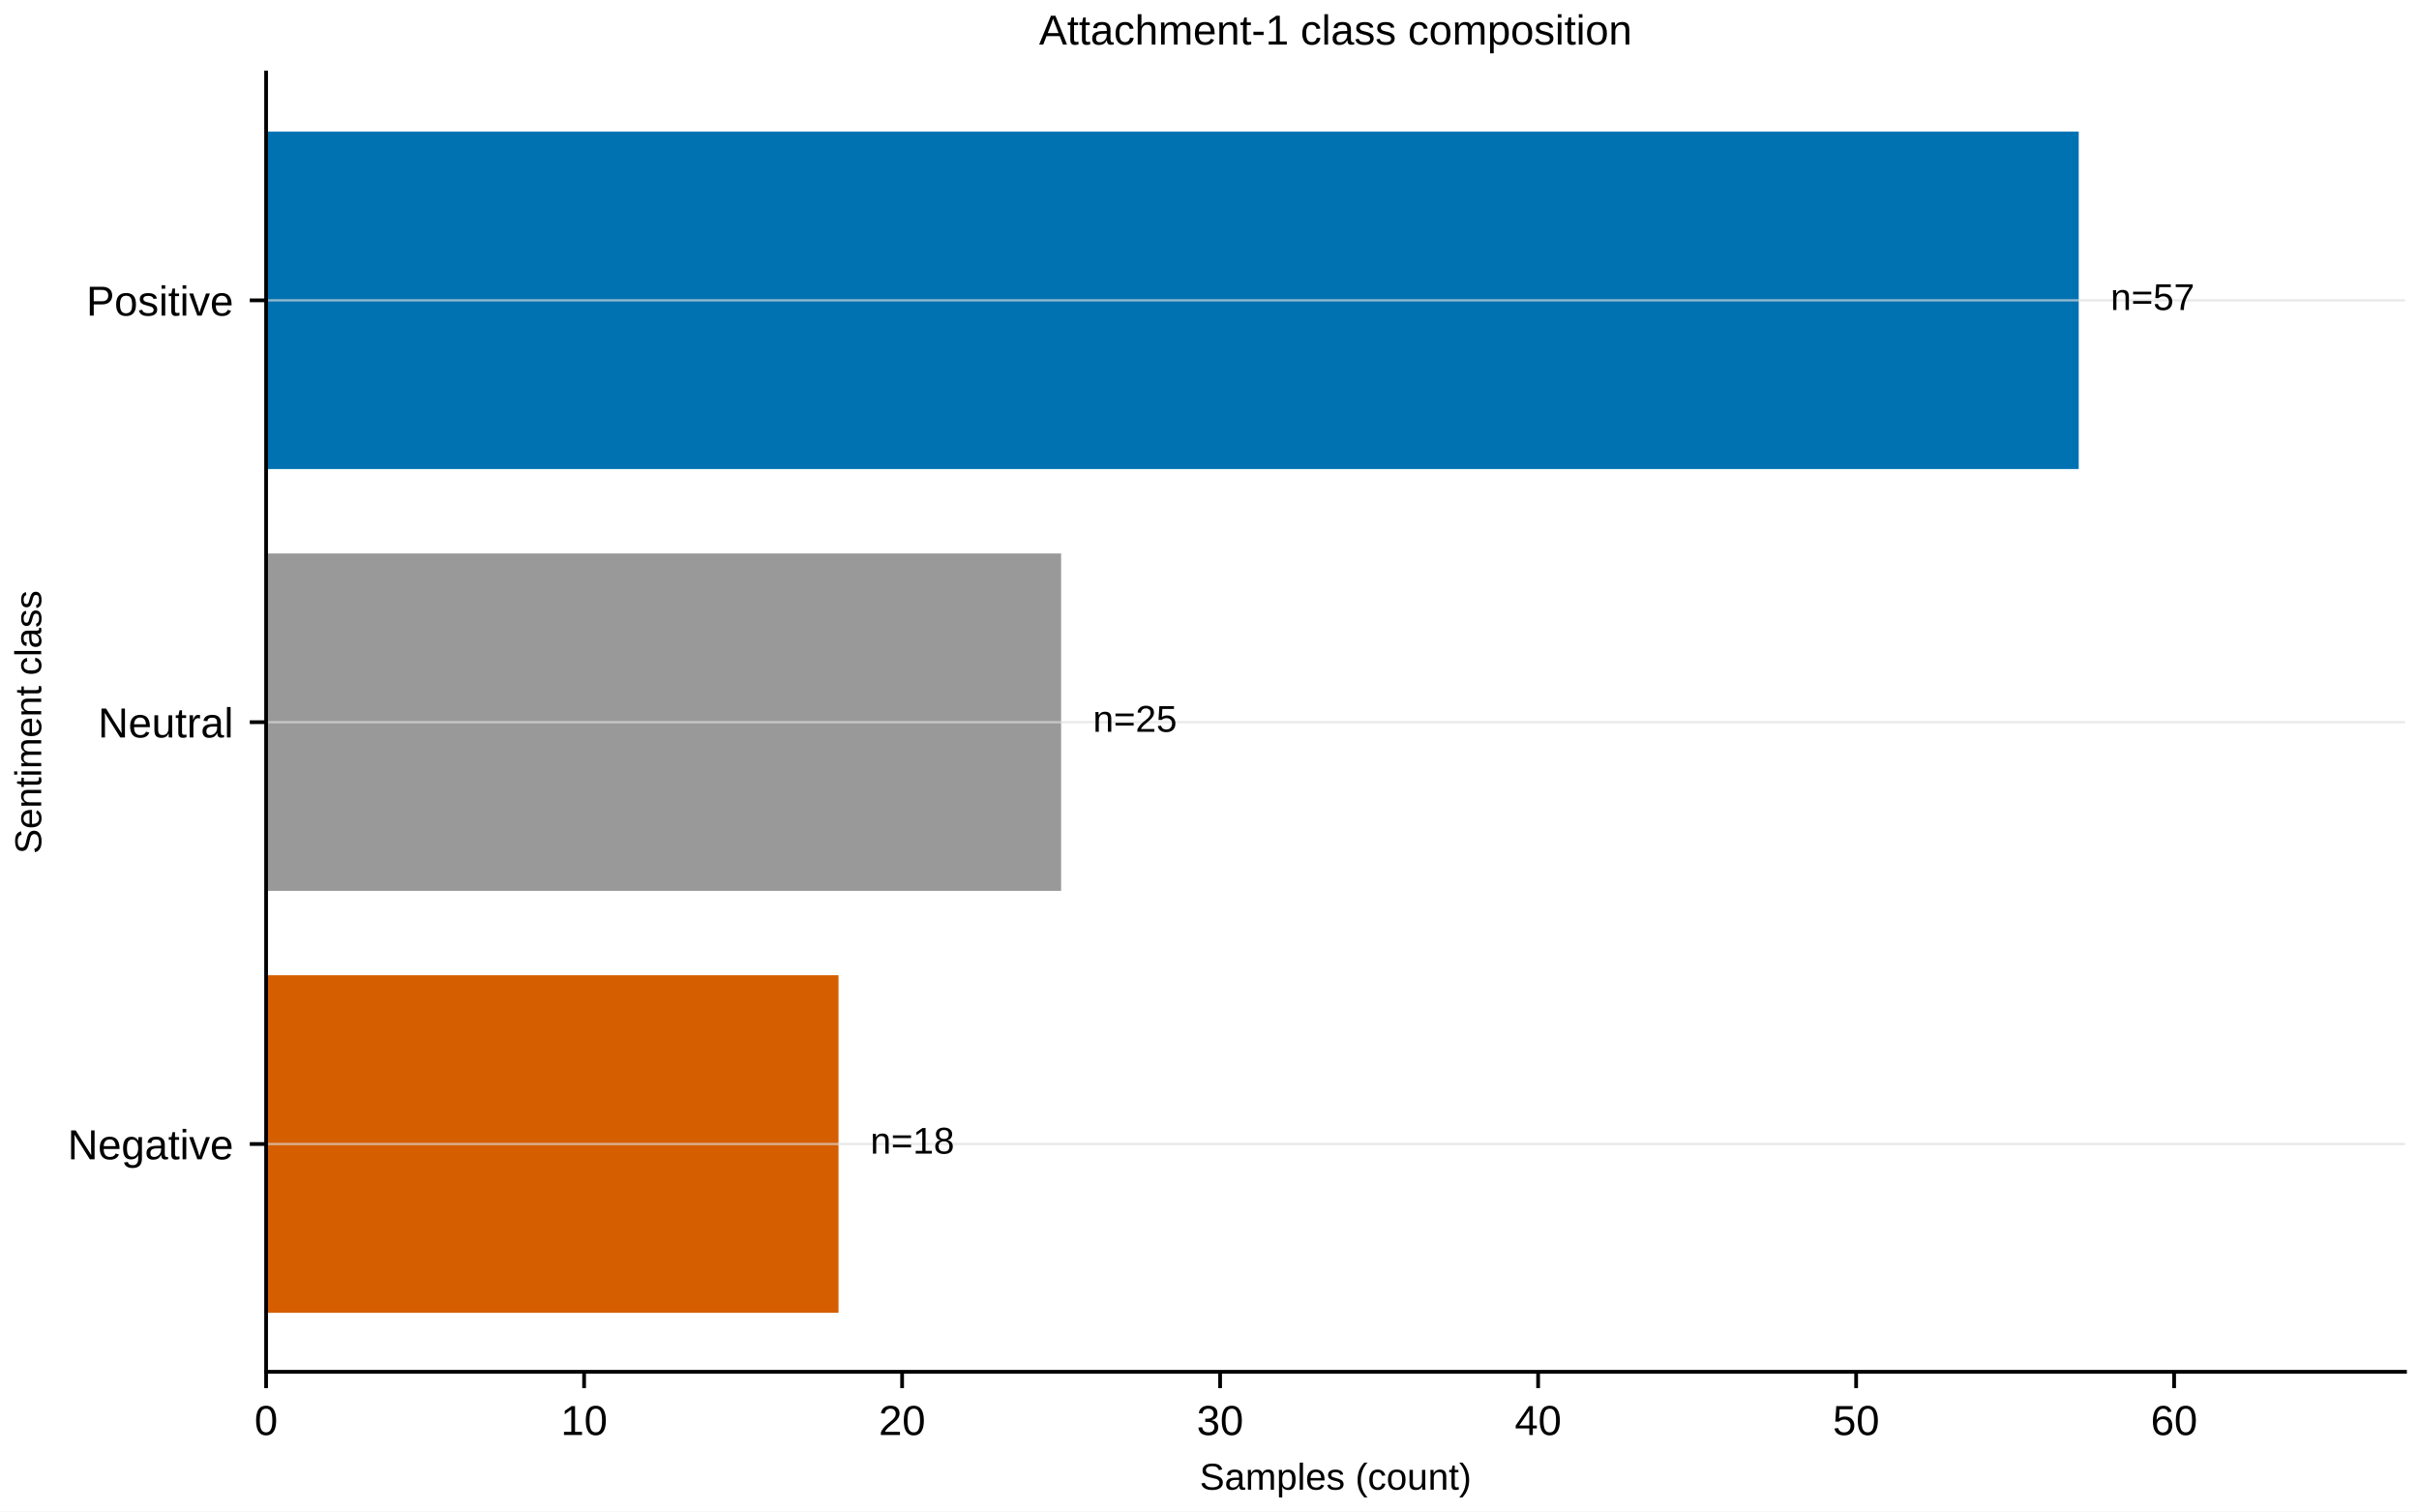
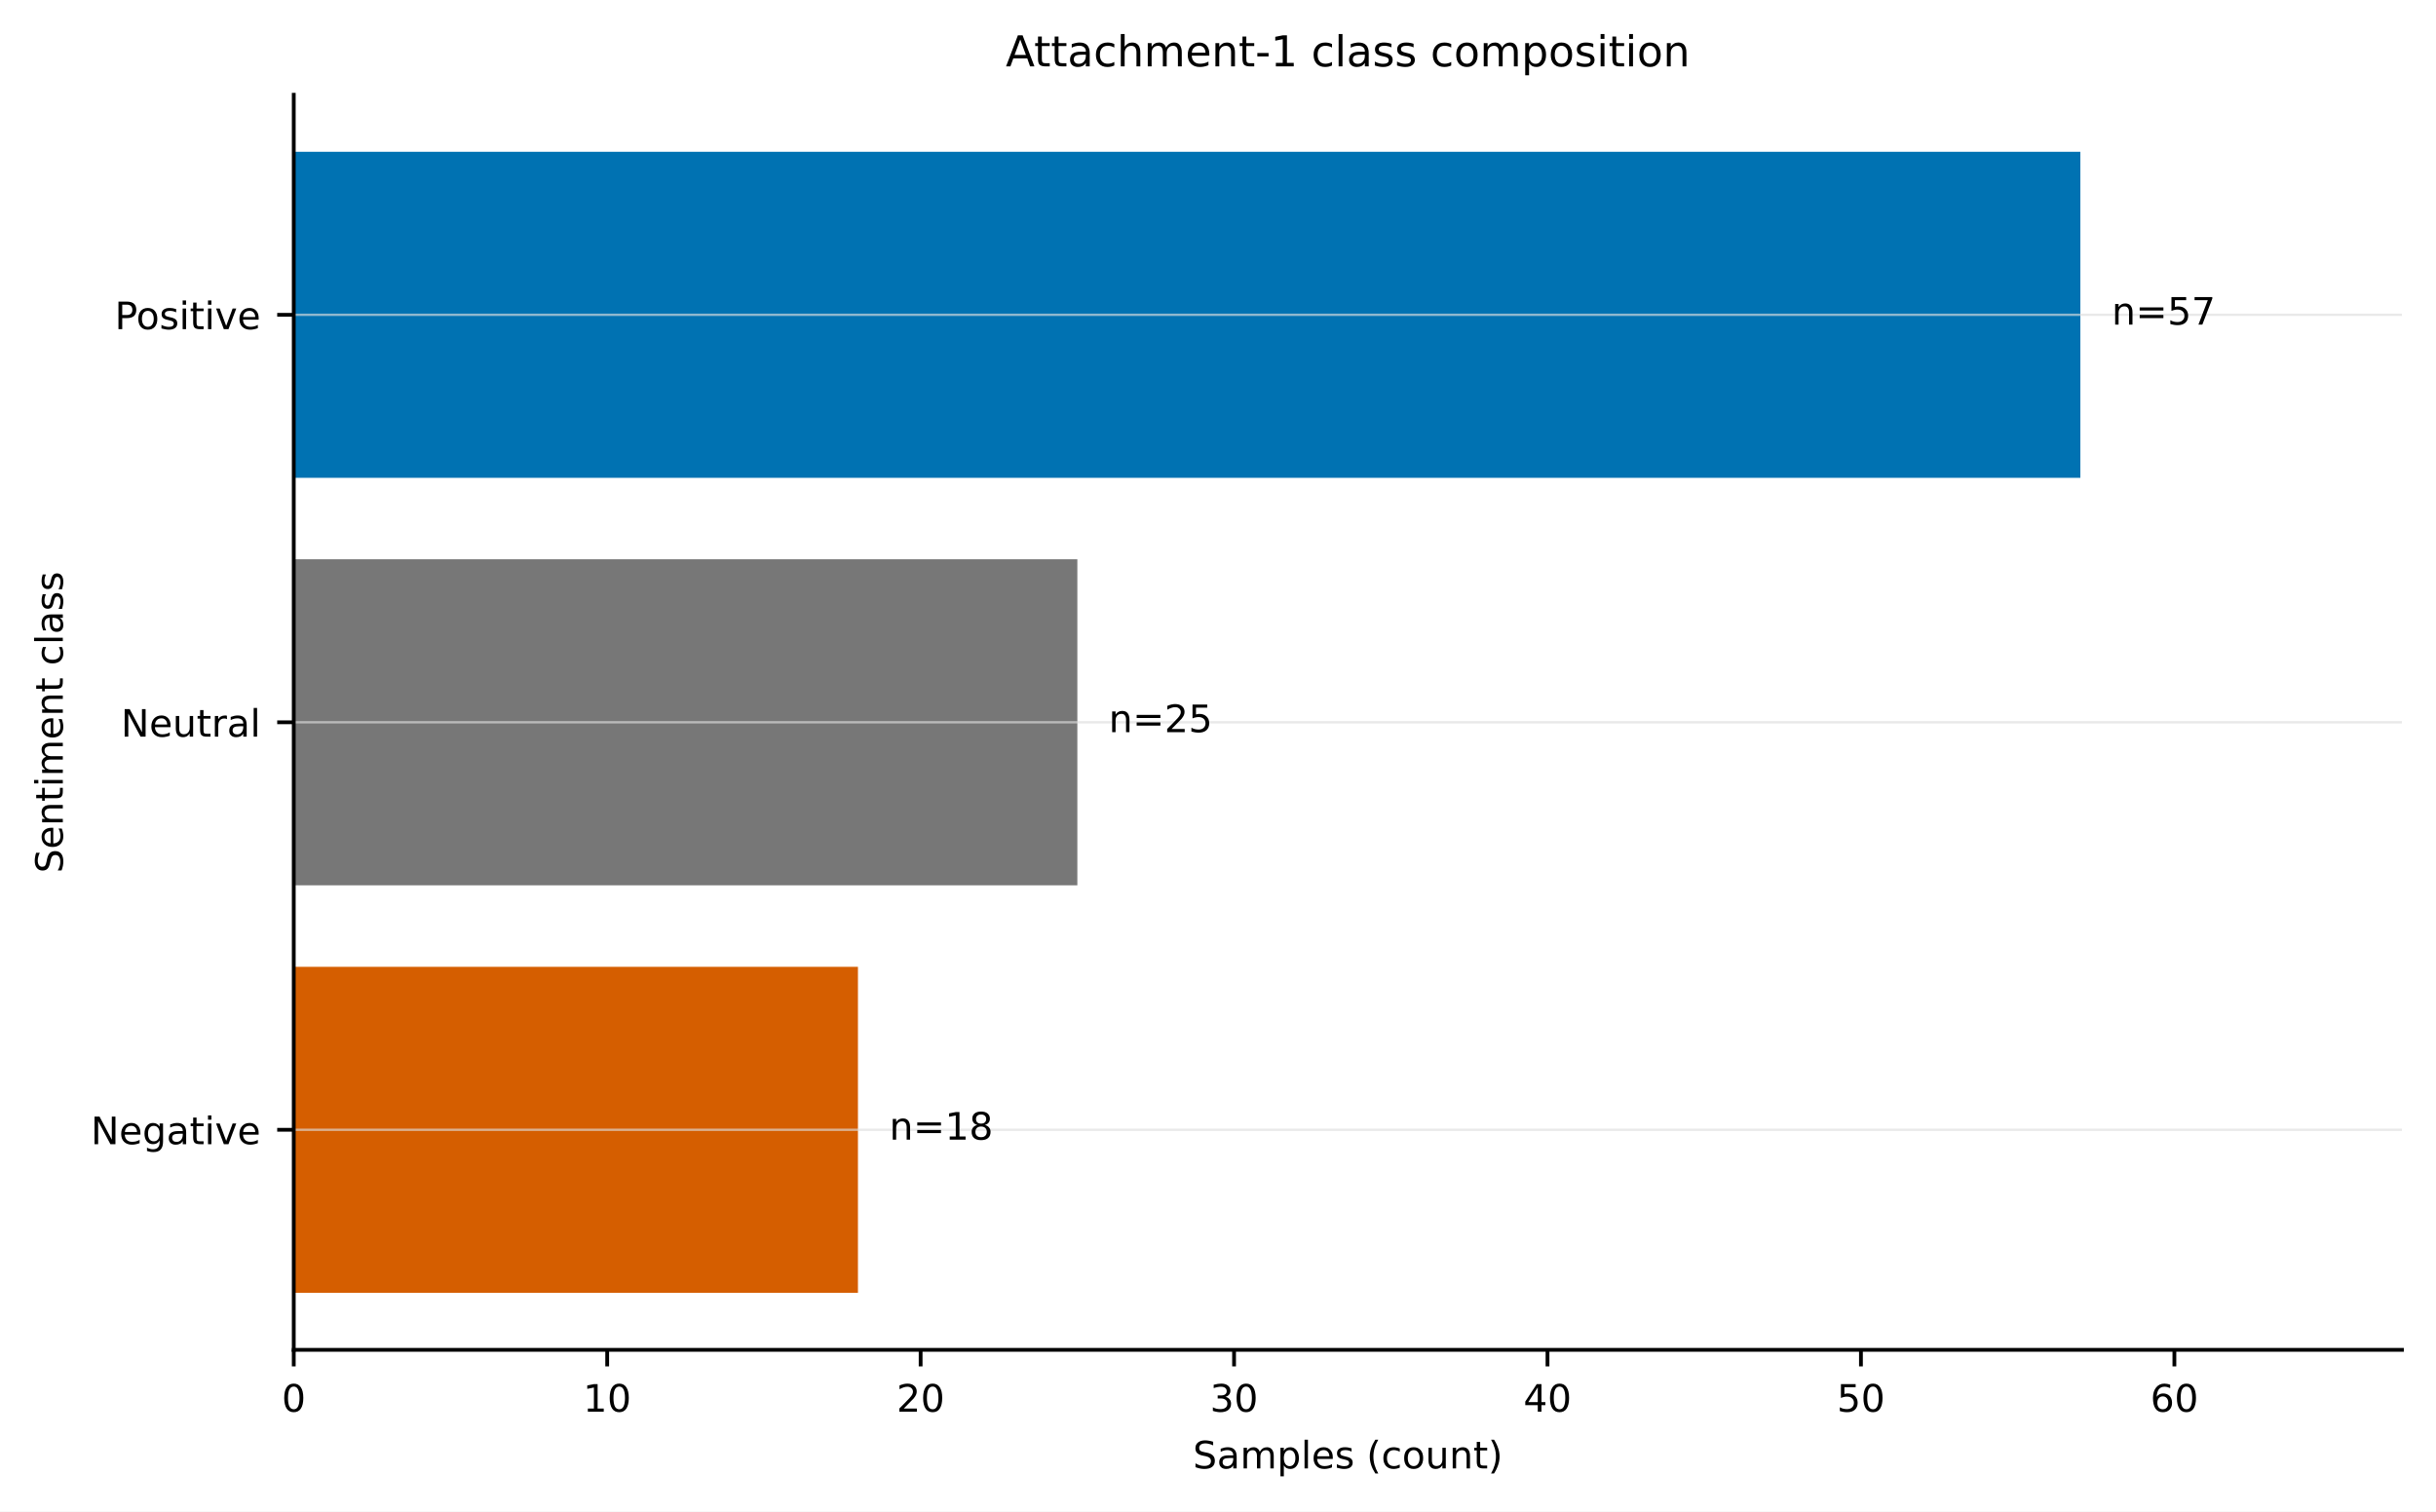
- <svg xmlns="http://www.w3.org/2000/svg" xmlns:xlink="http://www.w3.org/1999/xlink" width="518.4pt" height="324pt" viewBox="0 0 518.4 324" version="1.1">
+ <svg xmlns="http://www.w3.org/2000/svg" xmlns:xlink="http://www.w3.org/1999/xlink" width="515.024pt" height="319.637pt" viewBox="0 0 515.024 319.637" version="1.1">
  <defs>
    <style type="text/css">*{stroke-linejoin: round; stroke-linecap: butt}</style>
  </defs>
  <g id="figure_1">
    <g id="patch_1">
-       <path d="M 0 324 L 518.4 324 L 518.4 0 L 0 0 z " style="fill: #ffffff" />
+       <path d="M 0 319.637 L 515.024 319.637 L 515.024 0 L 0 0 z " style="fill: #ffffff" />
    </g>
    <g id="axes_1">
      <g id="patch_2">
-         <path d="M 57.027 294.046 L 515.4 294.046 L 515.4 15.552 L 57.027 15.552 z " style="fill: #ffffff" />
+         <path d="M 62.106 285.437 L 507.824 285.437 L 507.824 20.039 L 62.106 20.039 z " style="fill: #ffffff" />
      </g>
      <g id="patch_3">
-         <path d="M 57.027 281.387 L 179.696 281.387 L 179.696 209.051 L 57.027 209.051 z " clip-path="url(#p118cbc11dd)" style="fill: #d55e00" />
+         <path d="M 62.106 273.373 L 181.388 273.373 L 181.388 204.439 L 62.106 204.439 z " clip-path="url(#pe9d88da59c)" style="fill: #d55e00" />
      </g>
      <g id="patch_4">
-         <path d="M 57.027 190.967 L 227.401 190.967 L 227.401 118.631 L 57.027 118.631 z " clip-path="url(#p118cbc11dd)" style="fill: #999999" />
+         <path d="M 62.106 187.205 L 227.775 187.205 L 227.775 118.27 L 62.106 118.27 z " clip-path="url(#pe9d88da59c)" style="fill: #777777" />
      </g>
      <g id="patch_5">
-         <path d="M 57.027 100.547 L 445.479 100.547 L 445.479 28.211 L 57.027 28.211 z " clip-path="url(#p118cbc11dd)" style="fill: #0072b2" />
+         <path d="M 62.106 101.037 L 439.833 101.037 L 439.833 32.102 L 62.106 32.102 z " clip-path="url(#pe9d88da59c)" style="fill: #0072b2" />
      </g>
      <g id="matplotlib.axis_1">
        <g id="xtick_1">
          <g id="line2d_1">
            <defs>
-               <path id="mef45c1e18e" d="M 0 0 L 0 3.5 " style="stroke: #000000; stroke-width: 0.8" />
+               <path id="mb994ba4a38" d="M 0 0 L 0 3.5 " style="stroke: #000000; stroke-width: 0.8" />
            </defs>
            <g>
-               <use xlink:href="#mef45c1e18e" x="57.027" y="294.046" style="stroke: #000000; stroke-width: 0.8" />
+               <use xlink:href="#mb994ba4a38" x="62.106" y="285.437" style="stroke: #000000; stroke-width: 0.8" />
            </g>
          </g>
          <g id="text_1">
-             <text style="font-size: 9px; font-family: 'Arial', 'Helvetica', 'DejaVu Sans', sans-serif; text-anchor: middle" x="57.027" y="307.598" transform="rotate(-0 57.02712 307.5977)">0</text>
+             <text style="font-size: 8px; font-family: 'DejaVu Sans', 'Bitstream Vera Sans', 'Computer Modern Sans Serif', 'Lucida Grande', 'Verdana', 'Geneva', 'Lucid', 'Arial', 'Helvetica', 'Avant Garde', sans-serif; text-anchor: middle" x="62.106" y="298.515" transform="rotate(-0 62.10563 298.5148)">0</text>
          </g>
        </g>
        <g id="xtick_2">
          <g id="line2d_2">
            <g>
-               <use xlink:href="#mef45c1e18e" x="125.176" y="294.046" style="stroke: #000000; stroke-width: 0.8" />
+               <use xlink:href="#mb994ba4a38" x="128.374" y="285.437" style="stroke: #000000; stroke-width: 0.8" />
            </g>
          </g>
          <g id="text_2">
-             <text style="font-size: 9px; font-family: 'Arial', 'Helvetica', 'DejaVu Sans', sans-serif; text-anchor: middle" x="125.176" y="307.598" transform="rotate(-0 125.1765 307.5977)">10</text>
+             <text style="font-size: 8px; font-family: 'DejaVu Sans', 'Bitstream Vera Sans', 'Computer Modern Sans Serif', 'Lucida Grande', 'Verdana', 'Geneva', 'Lucid', 'Arial', 'Helvetica', 'Avant Garde', sans-serif; text-anchor: middle" x="128.374" y="298.515" transform="rotate(-0 128.3736 298.5148)">10</text>
          </g>
        </g>
        <g id="xtick_3">
          <g id="line2d_3">
            <g>
-               <use xlink:href="#mef45c1e18e" x="193.326" y="294.046" style="stroke: #000000; stroke-width: 0.8" />
+               <use xlink:href="#mb994ba4a38" x="194.641" y="285.437" style="stroke: #000000; stroke-width: 0.8" />
            </g>
          </g>
          <g id="text_3">
-             <text style="font-size: 9px; font-family: 'Arial', 'Helvetica', 'DejaVu Sans', sans-serif; text-anchor: middle" x="193.326" y="307.598" transform="rotate(-0 193.3259 307.5977)">20</text>
+             <text style="font-size: 8px; font-family: 'DejaVu Sans', 'Bitstream Vera Sans', 'Computer Modern Sans Serif', 'Lucida Grande', 'Verdana', 'Geneva', 'Lucid', 'Arial', 'Helvetica', 'Avant Garde', sans-serif; text-anchor: middle" x="194.641" y="298.515" transform="rotate(-0 194.6415 298.5148)">20</text>
          </g>
        </g>
        <g id="xtick_4">
          <g id="line2d_4">
            <g>
-               <use xlink:href="#mef45c1e18e" x="261.475" y="294.046" style="stroke: #000000; stroke-width: 0.8" />
+               <use xlink:href="#mb994ba4a38" x="260.909" y="285.437" style="stroke: #000000; stroke-width: 0.8" />
            </g>
          </g>
          <g id="text_4">
-             <text style="font-size: 9px; font-family: 'Arial', 'Helvetica', 'DejaVu Sans', sans-serif; text-anchor: middle" x="261.475" y="307.598" transform="rotate(-0 261.4752 307.5977)">30</text>
+             <text style="font-size: 8px; font-family: 'DejaVu Sans', 'Bitstream Vera Sans', 'Computer Modern Sans Serif', 'Lucida Grande', 'Verdana', 'Geneva', 'Lucid', 'Arial', 'Helvetica', 'Avant Garde', sans-serif; text-anchor: middle" x="260.909" y="298.515" transform="rotate(-0 260.9094 298.5148)">30</text>
          </g>
        </g>
        <g id="xtick_5">
          <g id="line2d_5">
            <g>
-               <use xlink:href="#mef45c1e18e" x="329.625" y="294.046" style="stroke: #000000; stroke-width: 0.8" />
+               <use xlink:href="#mb994ba4a38" x="327.177" y="285.437" style="stroke: #000000; stroke-width: 0.8" />
            </g>
          </g>
          <g id="text_5">
-             <text style="font-size: 9px; font-family: 'Arial', 'Helvetica', 'DejaVu Sans', sans-serif; text-anchor: middle" x="329.625" y="307.598" transform="rotate(-0 329.6246 307.5977)">40</text>
+             <text style="font-size: 8px; font-family: 'DejaVu Sans', 'Bitstream Vera Sans', 'Computer Modern Sans Serif', 'Lucida Grande', 'Verdana', 'Geneva', 'Lucid', 'Arial', 'Helvetica', 'Avant Garde', sans-serif; text-anchor: middle" x="327.177" y="298.515" transform="rotate(-0 327.1774 298.5148)">40</text>
          </g>
        </g>
        <g id="xtick_6">
          <g id="line2d_6">
            <g>
-               <use xlink:href="#mef45c1e18e" x="397.774" y="294.046" style="stroke: #000000; stroke-width: 0.8" />
+               <use xlink:href="#mb994ba4a38" x="393.445" y="285.437" style="stroke: #000000; stroke-width: 0.8" />
            </g>
          </g>
          <g id="text_6">
-             <text style="font-size: 9px; font-family: 'Arial', 'Helvetica', 'DejaVu Sans', sans-serif; text-anchor: middle" x="397.774" y="307.598" transform="rotate(-0 397.774 307.5977)">50</text>
+             <text style="font-size: 8px; font-family: 'DejaVu Sans', 'Bitstream Vera Sans', 'Computer Modern Sans Serif', 'Lucida Grande', 'Verdana', 'Geneva', 'Lucid', 'Arial', 'Helvetica', 'Avant Garde', sans-serif; text-anchor: middle" x="393.445" y="298.515" transform="rotate(-0 393.4453 298.5148)">50</text>
          </g>
        </g>
        <g id="xtick_7">
          <g id="line2d_7">
            <g>
-               <use xlink:href="#mef45c1e18e" x="465.923" y="294.046" style="stroke: #000000; stroke-width: 0.8" />
+               <use xlink:href="#mb994ba4a38" x="459.713" y="285.437" style="stroke: #000000; stroke-width: 0.8" />
            </g>
          </g>
          <g id="text_7">
-             <text style="font-size: 9px; font-family: 'Arial', 'Helvetica', 'DejaVu Sans', sans-serif; text-anchor: middle" x="465.923" y="307.598" transform="rotate(-0 465.9233 307.5977)">60</text>
+             <text style="font-size: 8px; font-family: 'DejaVu Sans', 'Bitstream Vera Sans', 'Computer Modern Sans Serif', 'Lucida Grande', 'Verdana', 'Geneva', 'Lucid', 'Arial', 'Helvetica', 'Avant Garde', sans-serif; text-anchor: middle" x="459.713" y="298.515" transform="rotate(-0 459.7132 298.5148)">60</text>
          </g>
        </g>
        <g id="text_8">
-           <text style="font-size: 8px; font-family: 'Arial', 'Helvetica', 'DejaVu Sans', sans-serif; text-anchor: middle" x="286.213" y="319.316" transform="rotate(-0 286.2134 319.316)">Samples (count)</text>
+           <text style="font-size: 8px; font-family: 'DejaVu Sans', 'Bitstream Vera Sans', 'Computer Modern Sans Serif', 'Lucida Grande', 'Verdana', 'Geneva', 'Lucid', 'Arial', 'Helvetica', 'Avant Garde', sans-serif; text-anchor: middle" x="284.965" y="310.515" transform="rotate(-0 284.9647 310.5155)">Samples (count)</text>
        </g>
      </g>
      <g id="matplotlib.axis_2">
        <g id="ytick_1">
          <g id="line2d_8">
-             <path d="M 57.027 245.219 L 515.4 245.219 " clip-path="url(#p118cbc11dd)" style="fill: none; stroke: #dddddd; stroke-opacity: 0.65; stroke-width: 0.5; stroke-linecap: square" />
+             <path d="M 62.106 238.906 L 507.824 238.906 " clip-path="url(#pe9d88da59c)" style="fill: none; stroke: #dddddd; stroke-opacity: 0.65; stroke-width: 0.5; stroke-linecap: square" />
          </g>
          <g id="line2d_9">
            <defs>
-               <path id="mcff346ad55" d="M 0 0 L -3.5 0 " style="stroke: #000000; stroke-width: 0.8" />
+               <path id="md71560dba4" d="M 0 0 L -3.5 0 " style="stroke: #000000; stroke-width: 0.8" />
            </defs>
            <g>
-               <use xlink:href="#mcff346ad55" x="57.027" y="245.219" style="stroke: #000000; stroke-width: 0.8" />
+               <use xlink:href="#md71560dba4" x="62.106" y="238.906" style="stroke: #000000; stroke-width: 0.8" />
            </g>
          </g>
          <g id="text_9">
-             <text style="font-size: 9px; font-family: 'Arial', 'Helvetica', 'DejaVu Sans', sans-serif; text-anchor: end" x="50.027" y="248.495" transform="rotate(-0 50.02712 248.4949)">Negative</text>
+             <text style="font-size: 8px; font-family: 'DejaVu Sans', 'Bitstream Vera Sans', 'Computer Modern Sans Serif', 'Lucida Grande', 'Verdana', 'Geneva', 'Lucid', 'Arial', 'Helvetica', 'Avant Garde', sans-serif; text-anchor: end" x="55.106" y="241.945" transform="rotate(-0 55.10563 241.9453)">Negative</text>
          </g>
        </g>
        <g id="ytick_2">
          <g id="line2d_10">
-             <path d="M 57.027 154.799 L 515.4 154.799 " clip-path="url(#p118cbc11dd)" style="fill: none; stroke: #dddddd; stroke-opacity: 0.65; stroke-width: 0.5; stroke-linecap: square" />
+             <path d="M 62.106 152.738 L 507.824 152.738 " clip-path="url(#pe9d88da59c)" style="fill: none; stroke: #dddddd; stroke-opacity: 0.65; stroke-width: 0.5; stroke-linecap: square" />
          </g>
          <g id="line2d_11">
            <g>
-               <use xlink:href="#mcff346ad55" x="57.027" y="154.799" style="stroke: #000000; stroke-width: 0.8" />
+               <use xlink:href="#md71560dba4" x="62.106" y="152.738" style="stroke: #000000; stroke-width: 0.8" />
            </g>
          </g>
          <g id="text_10">
-             <text style="font-size: 9px; font-family: 'Arial', 'Helvetica', 'DejaVu Sans', sans-serif; text-anchor: end" x="50.027" y="158.075" transform="rotate(-0 50.02712 158.0751)">Neutral</text>
+             <text style="font-size: 8px; font-family: 'DejaVu Sans', 'Bitstream Vera Sans', 'Computer Modern Sans Serif', 'Lucida Grande', 'Verdana', 'Geneva', 'Lucid', 'Arial', 'Helvetica', 'Avant Garde', sans-serif; text-anchor: end" x="55.106" y="155.777" transform="rotate(-0 55.10563 155.777)">Neutral</text>
          </g>
        </g>
        <g id="ytick_3">
          <g id="line2d_12">
-             <path d="M 57.027 64.379 L 515.4 64.379 " clip-path="url(#p118cbc11dd)" style="fill: none; stroke: #dddddd; stroke-opacity: 0.65; stroke-width: 0.5; stroke-linecap: square" />
+             <path d="M 62.106 66.569 L 507.824 66.569 " clip-path="url(#pe9d88da59c)" style="fill: none; stroke: #dddddd; stroke-opacity: 0.65; stroke-width: 0.5; stroke-linecap: square" />
          </g>
          <g id="line2d_13">
            <g>
-               <use xlink:href="#mcff346ad55" x="57.027" y="64.379" style="stroke: #000000; stroke-width: 0.8" />
+               <use xlink:href="#md71560dba4" x="62.106" y="66.569" style="stroke: #000000; stroke-width: 0.8" />
            </g>
          </g>
          <g id="text_11">
-             <text style="font-size: 9px; font-family: 'Arial', 'Helvetica', 'DejaVu Sans', sans-serif; text-anchor: end" x="50.027" y="67.655" transform="rotate(-0 50.02712 67.65531)">Positive</text>
+             <text style="font-size: 8px; font-family: 'DejaVu Sans', 'Bitstream Vera Sans', 'Computer Modern Sans Serif', 'Lucida Grande', 'Verdana', 'Geneva', 'Lucid', 'Arial', 'Helvetica', 'Avant Garde', sans-serif; text-anchor: end" x="55.106" y="69.609" transform="rotate(-0 55.10563 69.60881)">Positive</text>
          </g>
        </g>
        <g id="text_12">
-           <text style="font-size: 8px; font-family: 'Arial', 'Helvetica', 'DejaVu Sans', sans-serif; text-anchor: middle" x="8.824" y="154.799" transform="rotate(-90 8.824459 154.799)">Sentiment class</text>
+           <text style="font-size: 8px; font-family: 'DejaVu Sans', 'Bitstream Vera Sans', 'Computer Modern Sans Serif', 'Lucida Grande', 'Verdana', 'Geneva', 'Lucid', 'Arial', 'Helvetica', 'Avant Garde', sans-serif; text-anchor: middle" x="13.279" y="152.738" transform="rotate(-90 13.27875 152.7377)">Sentiment class</text>
        </g>
      </g>
      <g id="patch_6">
-         <path d="M 57.027 294.046 L 57.027 15.552 " style="fill: none; stroke: #000000; stroke-width: 0.8; stroke-linejoin: miter; stroke-linecap: square" />
+         <path d="M 62.106 285.437 L 62.106 20.039 " style="fill: none; stroke: #000000; stroke-width: 0.8; stroke-linejoin: miter; stroke-linecap: square" />
      </g>
      <g id="patch_7">
-         <path d="M 57.027 294.046 L 515.4 294.046 " style="fill: none; stroke: #000000; stroke-width: 0.8; stroke-linejoin: miter; stroke-linecap: square" />
+         <path d="M 62.106 285.437 L 507.824 285.437 " style="fill: none; stroke: #000000; stroke-width: 0.8; stroke-linejoin: miter; stroke-linecap: square" />
      </g>
      <g id="text_13">
-         <text style="font-size: 8px; font-family: 'Arial', 'Helvetica', 'DejaVu Sans', sans-serif; text-anchor: start" x="186.511" y="247.289" transform="rotate(-0 186.5109 247.2891)">n=18</text>
+         <text style="font-size: 8px; font-family: 'DejaVu Sans', 'Bitstream Vera Sans', 'Computer Modern Sans Serif', 'Lucida Grande', 'Verdana', 'Geneva', 'Lucid', 'Arial', 'Helvetica', 'Avant Garde', sans-serif; text-anchor: start" x="188.015" y="240.984" transform="rotate(-0 188.0147 240.984)">n=18</text>
      </g>
      <g id="text_14">
-         <text style="font-size: 8px; font-family: 'Arial', 'Helvetica', 'DejaVu Sans', sans-serif; text-anchor: start" x="234.215" y="156.869" transform="rotate(-0 234.2155 156.8693)">n=25</text>
+         <text style="font-size: 8px; font-family: 'DejaVu Sans', 'Bitstream Vera Sans', 'Computer Modern Sans Serif', 'Lucida Grande', 'Verdana', 'Geneva', 'Lucid', 'Arial', 'Helvetica', 'Avant Garde', sans-serif; text-anchor: start" x="234.402" y="154.816" transform="rotate(-0 234.4023 154.8158)">n=25</text>
      </g>
      <g id="text_15">
-         <text style="font-size: 8px; font-family: 'Arial', 'Helvetica', 'DejaVu Sans', sans-serif; text-anchor: start" x="452.293" y="66.449" transform="rotate(-0 452.2934 66.4495)">n=57</text>
+         <text style="font-size: 8px; font-family: 'DejaVu Sans', 'Bitstream Vera Sans', 'Computer Modern Sans Serif', 'Lucida Grande', 'Verdana', 'Geneva', 'Lucid', 'Arial', 'Helvetica', 'Avant Garde', sans-serif; text-anchor: start" x="446.46" y="68.648" transform="rotate(-0 446.4596 68.64756)">n=57</text>
      </g>
      <g id="text_16">
-         <text style="font-size: 9px; font-family: 'Arial', 'Helvetica', 'DejaVu Sans', sans-serif; text-anchor: middle" x="286.213" y="9.552" transform="rotate(-0 286.2134 9.552486)">Attachment-1 class composition</text>
+         <text style="font-size: 9px; font-family: 'DejaVu Sans', 'Bitstream Vera Sans', 'Computer Modern Sans Serif', 'Lucida Grande', 'Verdana', 'Geneva', 'Lucid', 'Arial', 'Helvetica', 'Avant Garde', sans-serif; text-anchor: middle" x="284.965" y="14.039" transform="rotate(-0 284.9647 14.03859)">Attachment-1 class composition</text>
      </g>
    </g>
  </g>
  <defs>
-     <clipPath id="p118cbc11dd">
-       <rect x="57.027" y="15.552" width="458.373" height="278.493" />
+     <clipPath id="pe9d88da59c">
+       <rect x="62.106" y="20.039" width="445.718" height="265.398" />
    </clipPath>
  </defs>
</svg>
